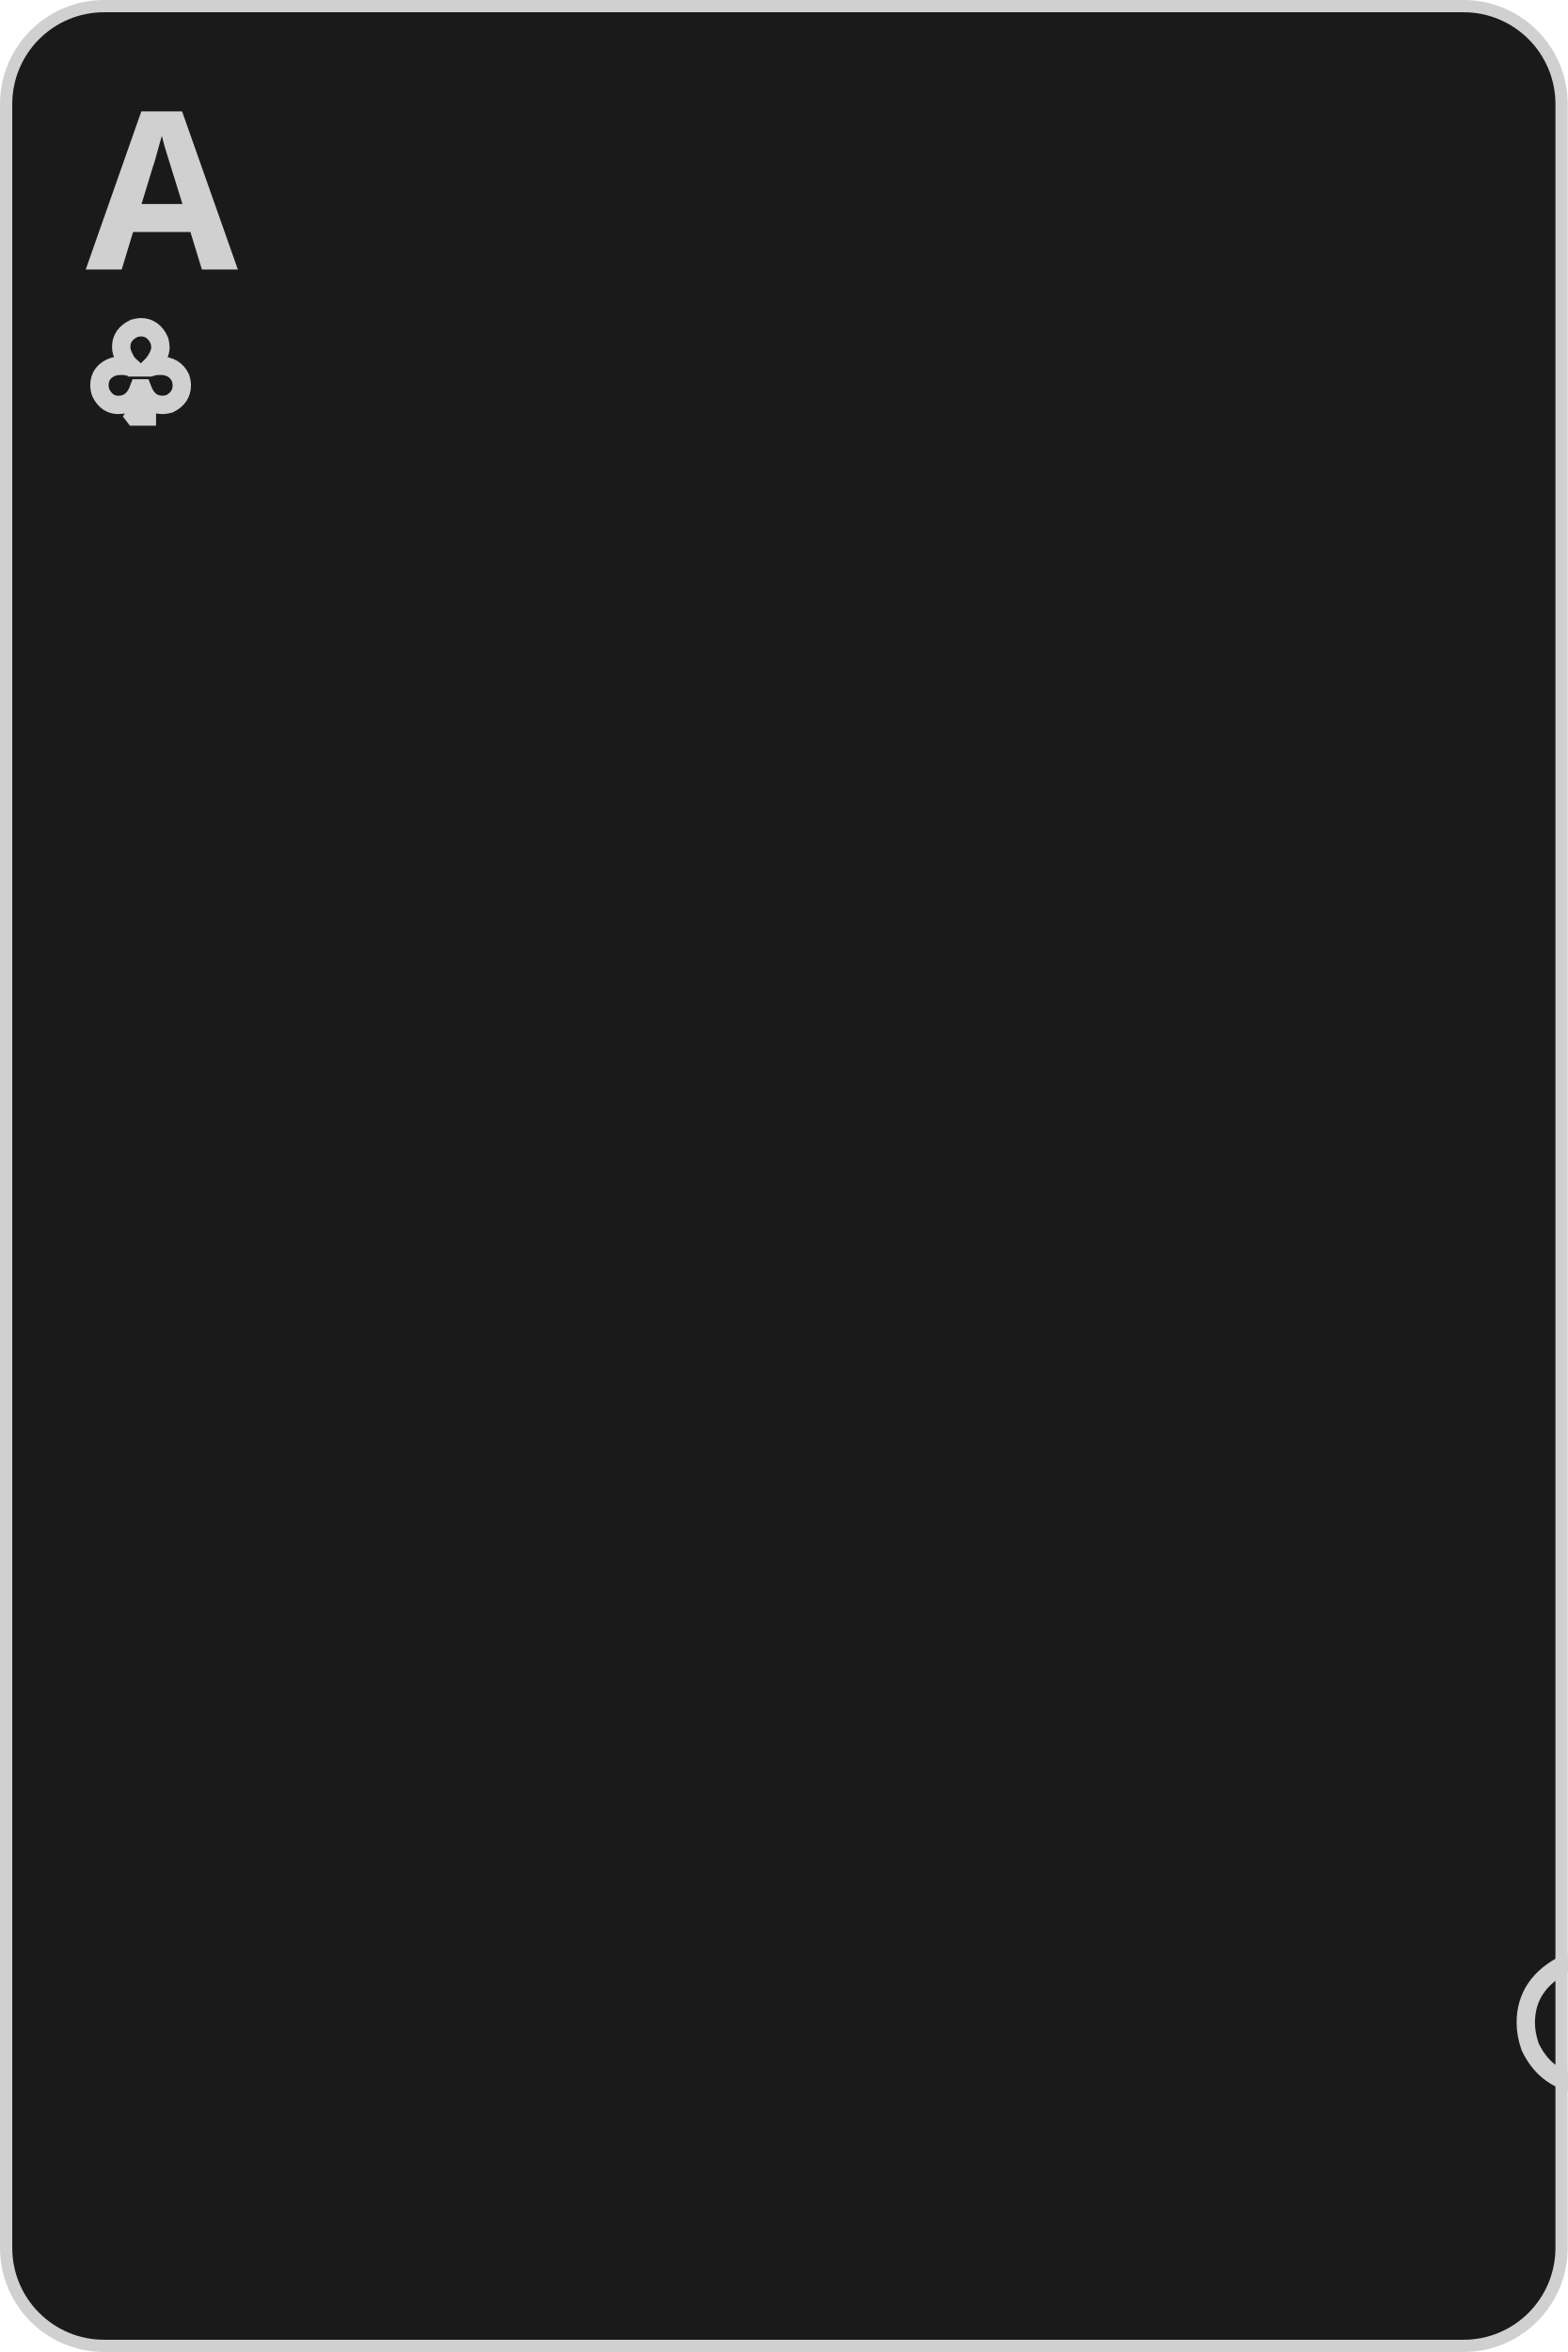
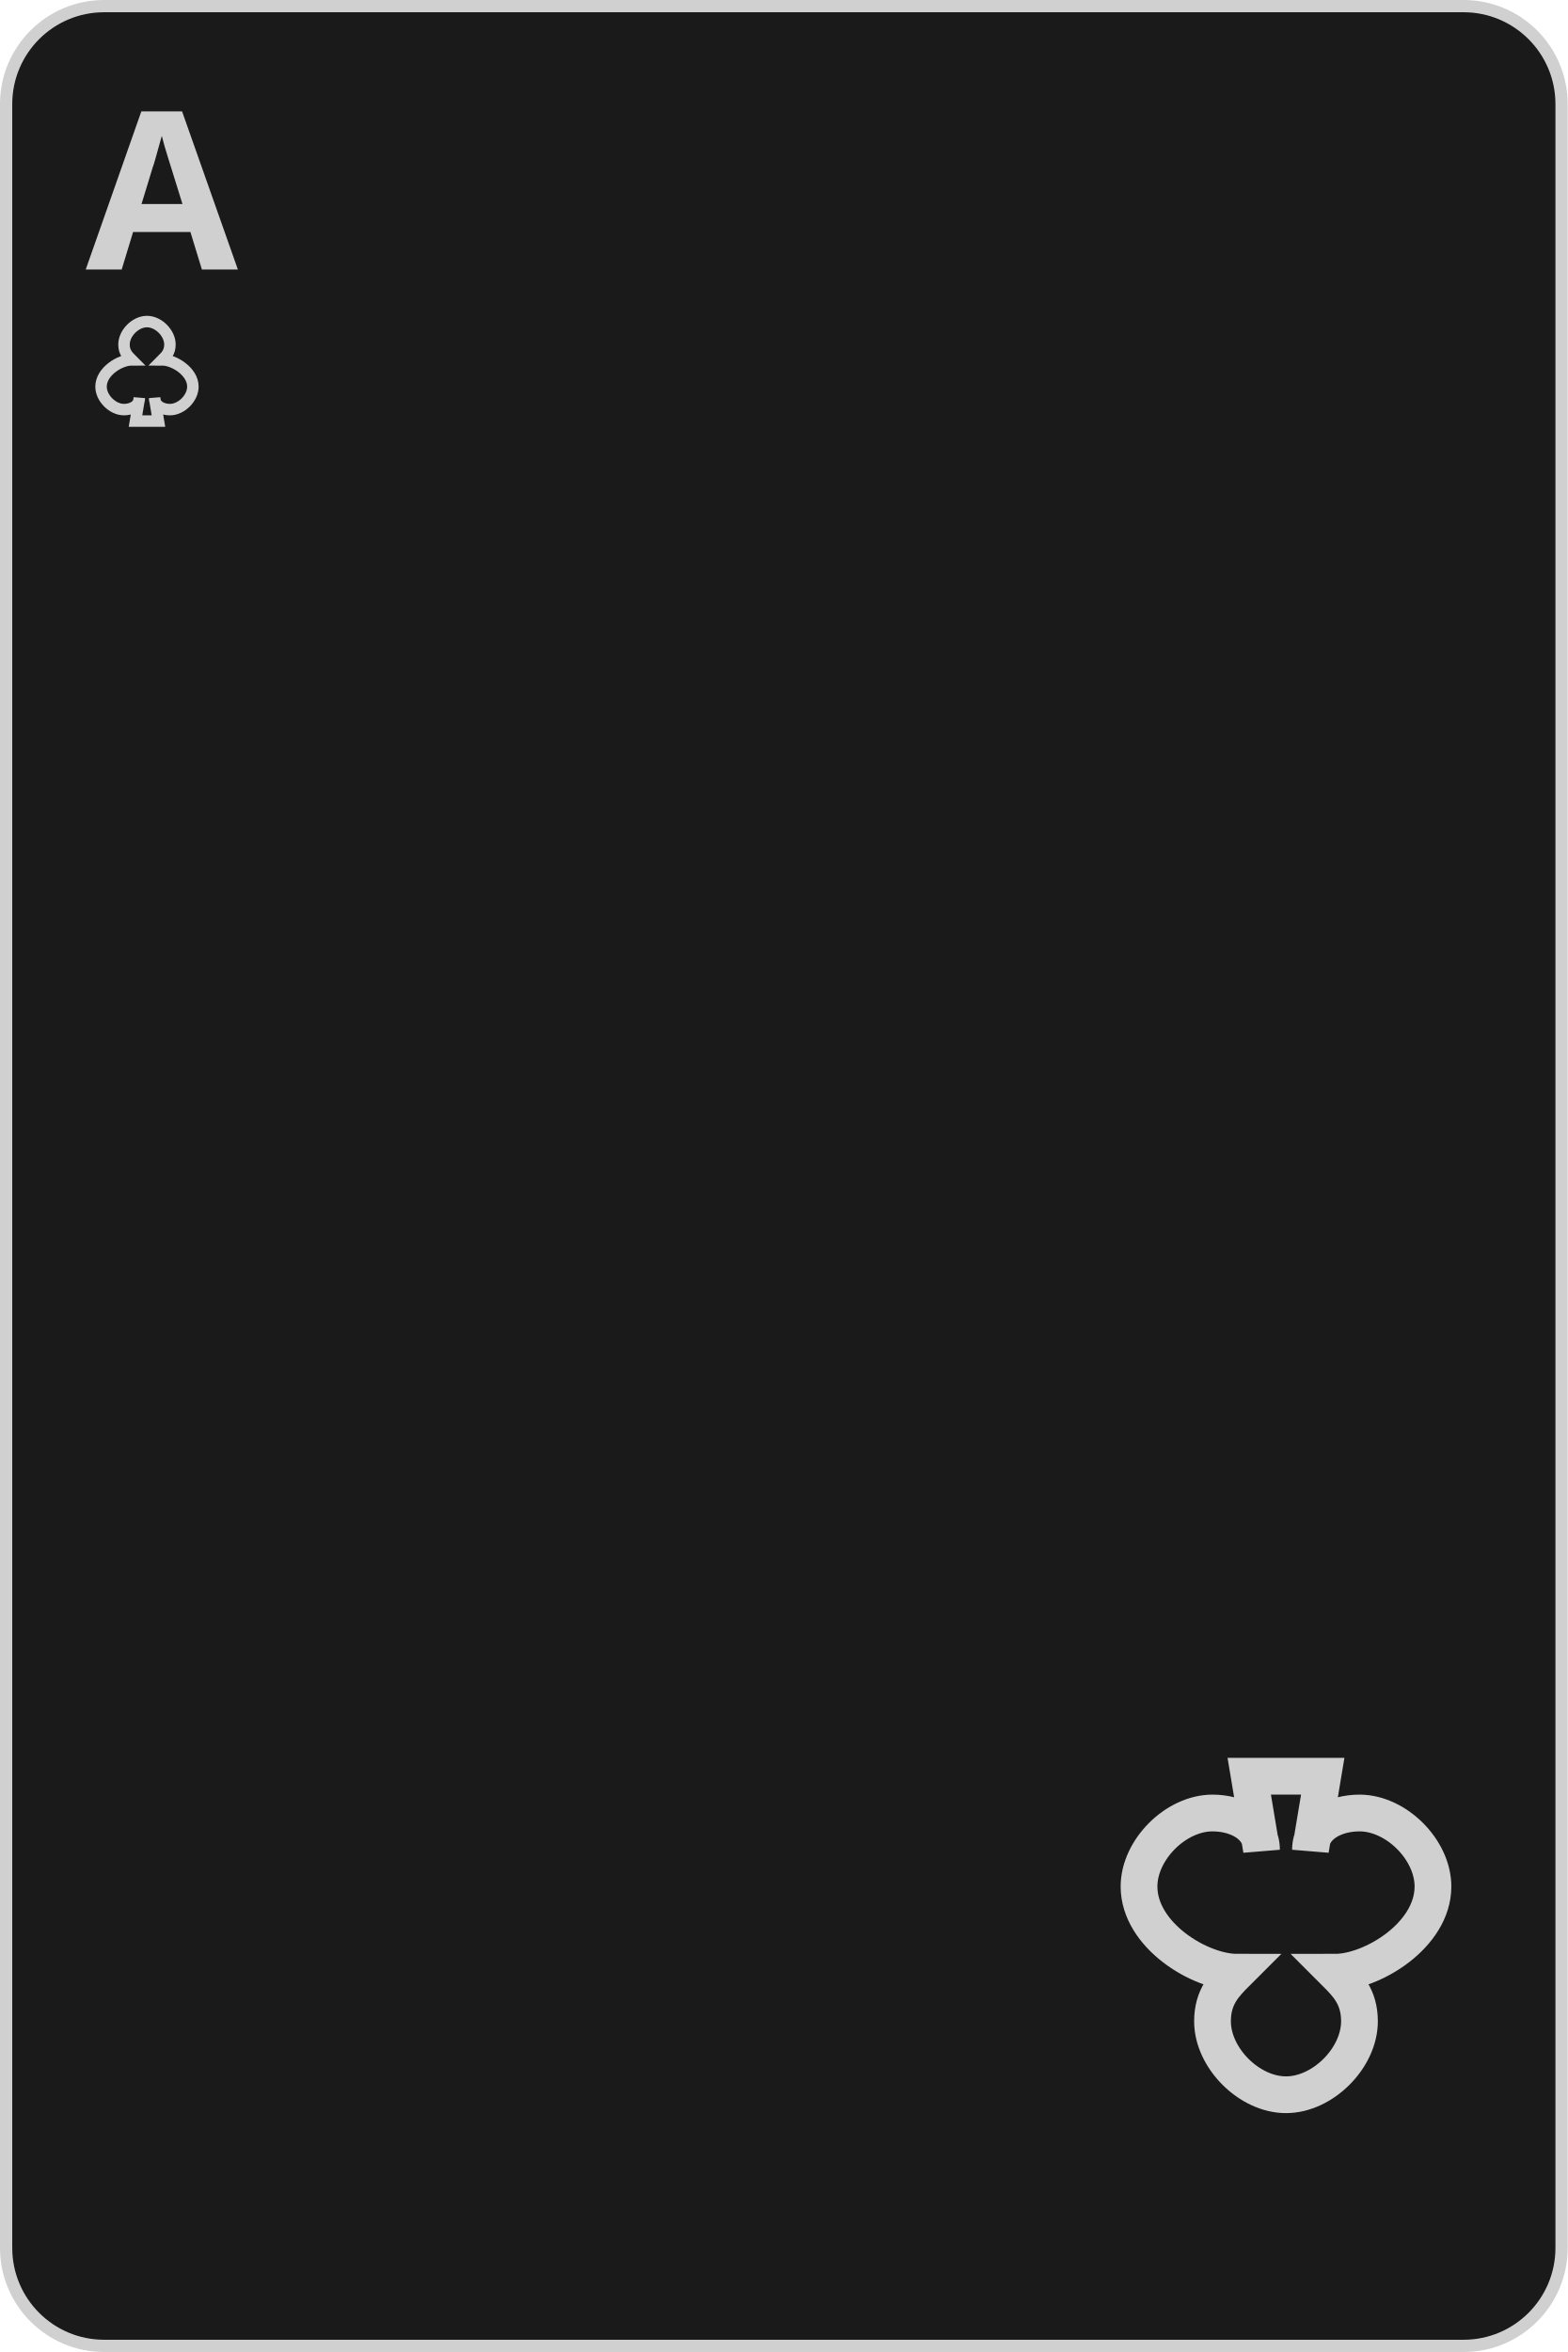
<svg xmlns="http://www.w3.org/2000/svg" width="256" height="384" viewBox="0 0 256 384">
  <rect x="1" y="1" width="254" height="382" rx="16" ry="16" fill="#1a1a1a" stroke="#d0d0d0" stroke-width="2" />
  <text x="14" y="44" font-family="Fira Mono" font-size="36" font-weight="700" fill="#d0d0d0">A</text>
-   <text x="14" y="68" font-family="Fira Mono" font-size="20" fill="none" stroke="#d0d0d0" stroke-width="3">♣</text>
-   <text x="242" y="350" font-family="Fira Mono" font-size="64" text-anchor="end" fill="none" stroke="#d0d0d0" stroke-width="3" transform="rotate(180 242 332)">♣</text>
+   <g transform="translate(14 50) scale(0.625)">
+     <path d="M16,4 C 13,4 10,7 10,10 C 10,12 11,13 12,14 C 9,14 4,17 4,21 C 4,24 7,27 10,27 C 12,27 14,26 14,24 L 13,30 L 19,30 L 18,24 C 18,26 20,27 22,27 C 25,27 28,24 28,21 C 28,17 23,14 20,14 C 21,13 22,12 22,10 C 22,7 19,4 16,4 Z" fill="none" stroke="#d0d0d0" stroke-width="3" />
+   </g>
+   <g transform="translate(242 350) rotate(180) scale(2)">
+     <path d="M16,4 C 13,4 10,7 10,10 C 10,12 11,13 12,14 C 9,14 4,17 4,21 C 4,24 7,27 10,27 C 12,27 14,26 14,24 L 13,30 L 19,30 L 18,24 C 18,26 20,27 22,27 C 25,27 28,24 28,21 C 28,17 23,14 20,14 C 21,13 22,12 22,10 C 22,7 19,4 16,4 Z" fill="none" stroke="#d0d0d0" stroke-width="3" />
+   </g>
</svg>
